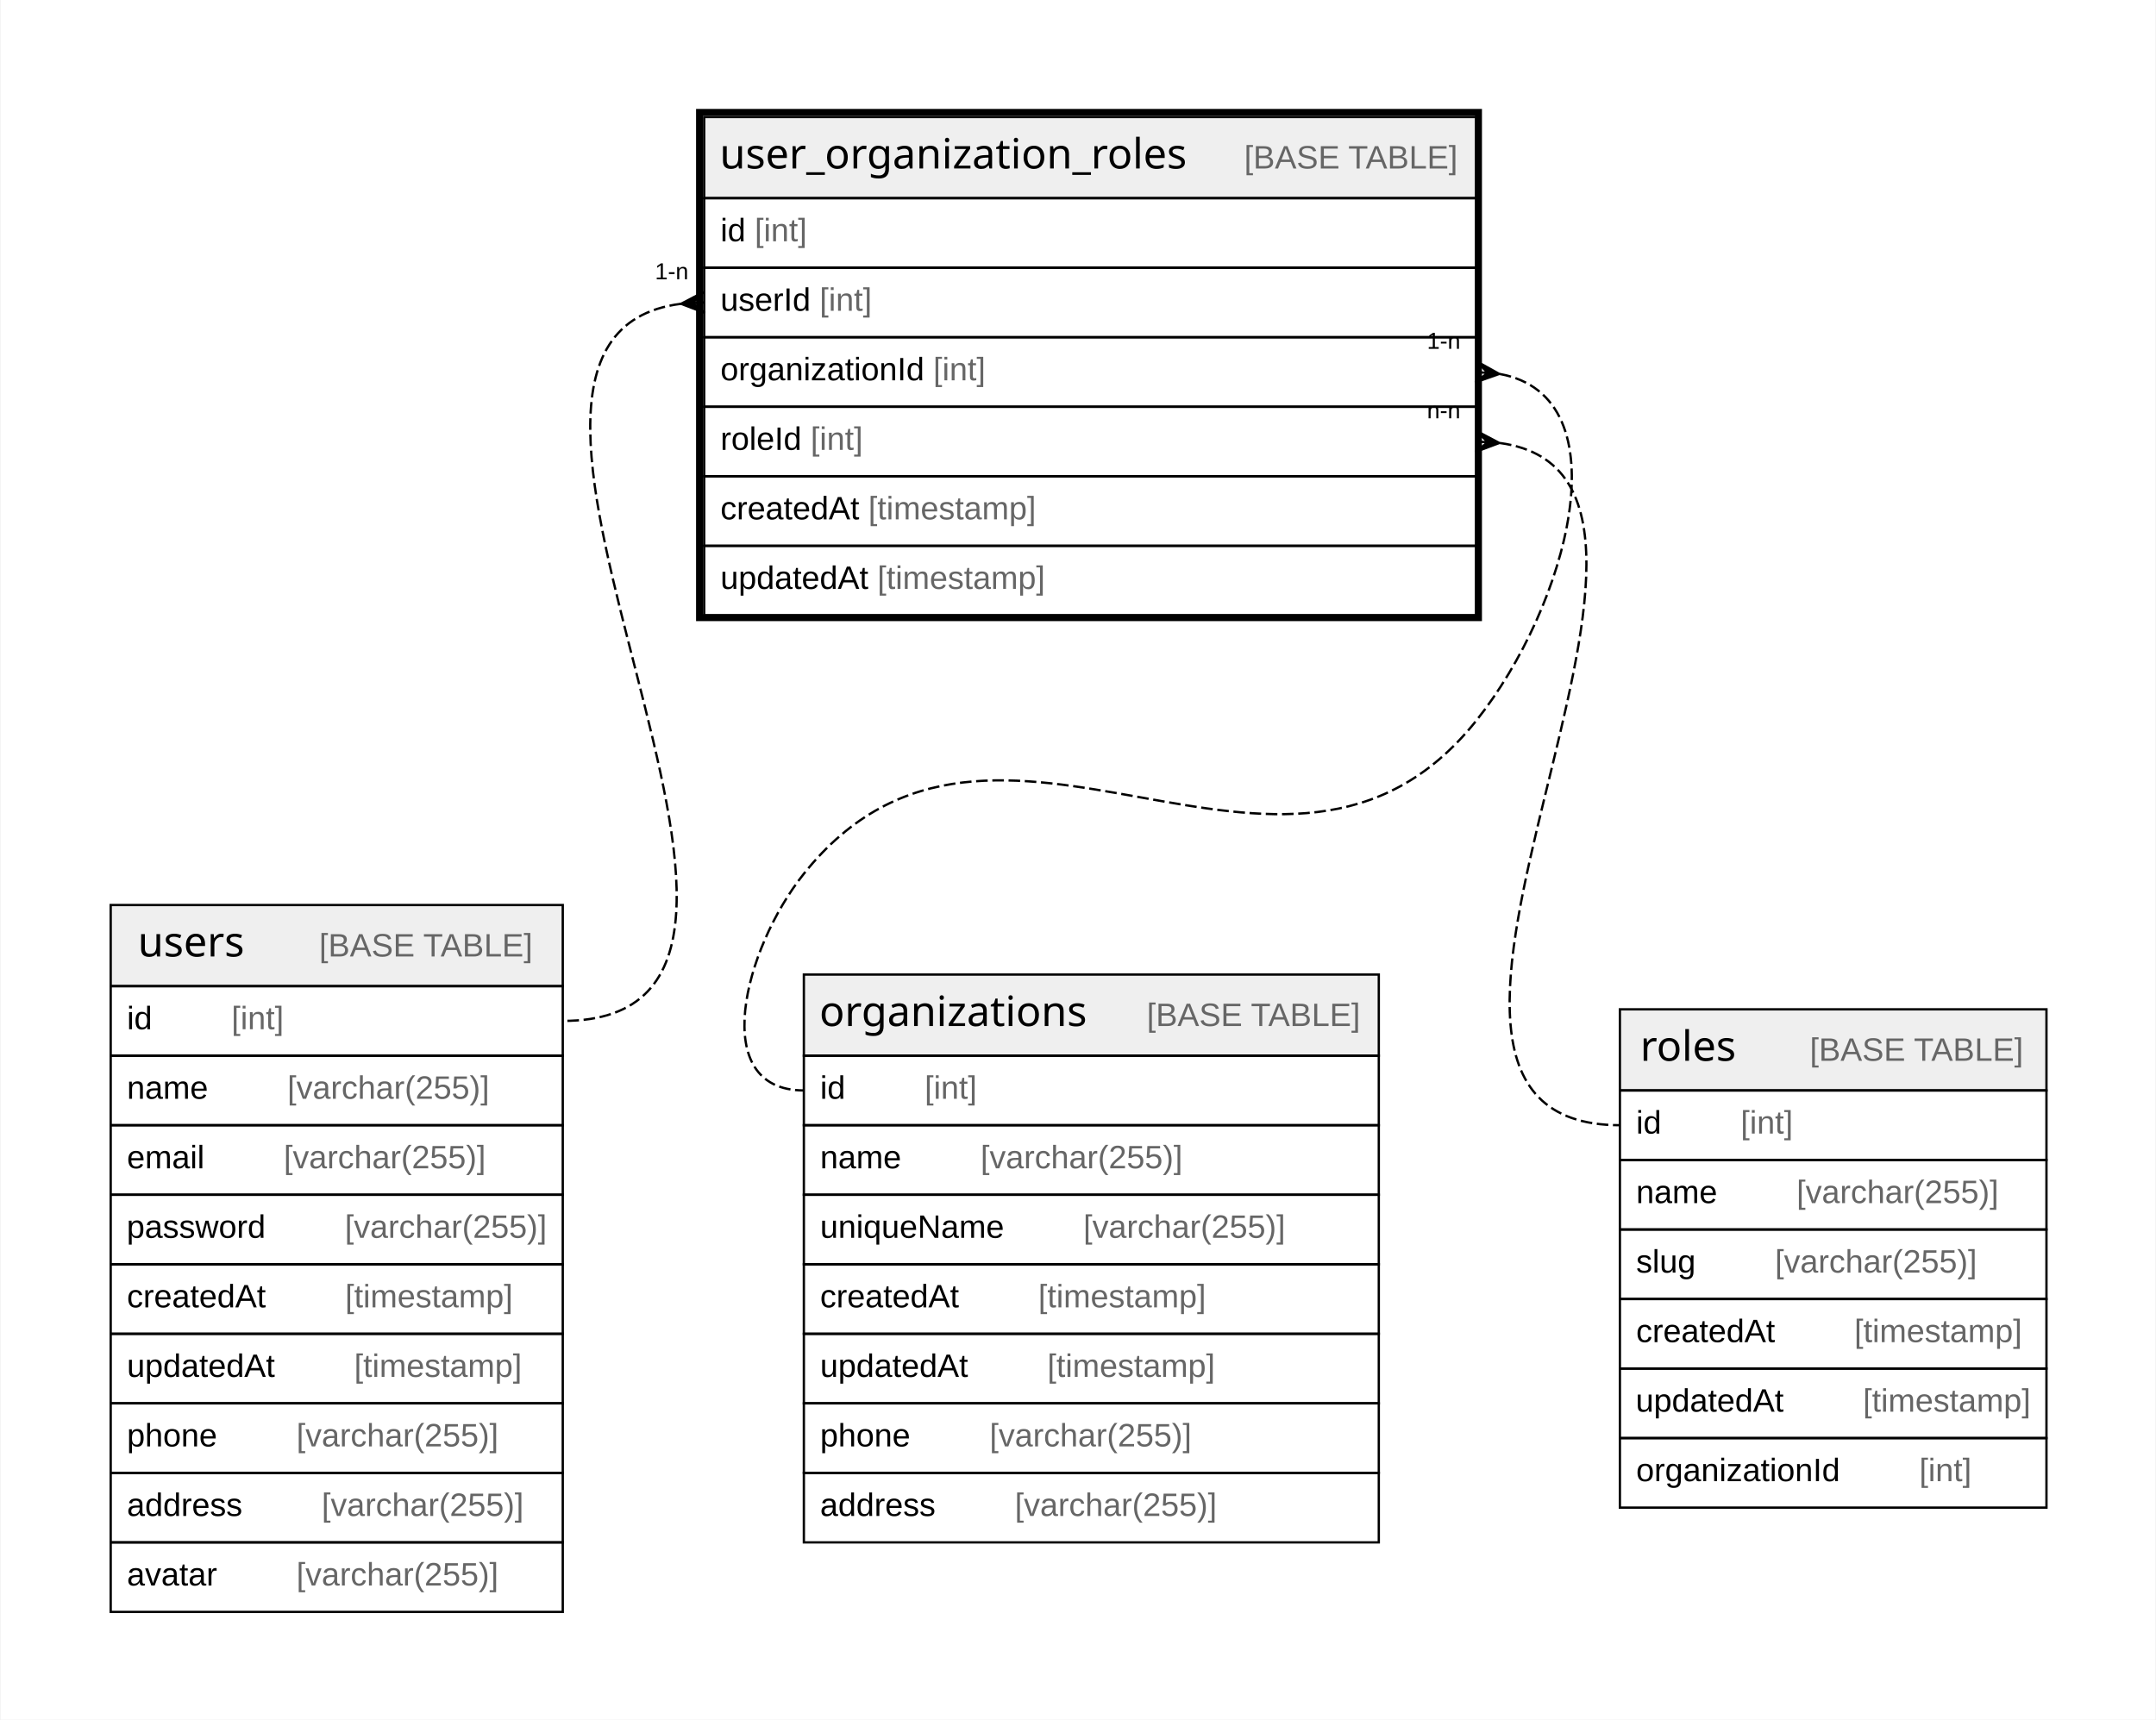
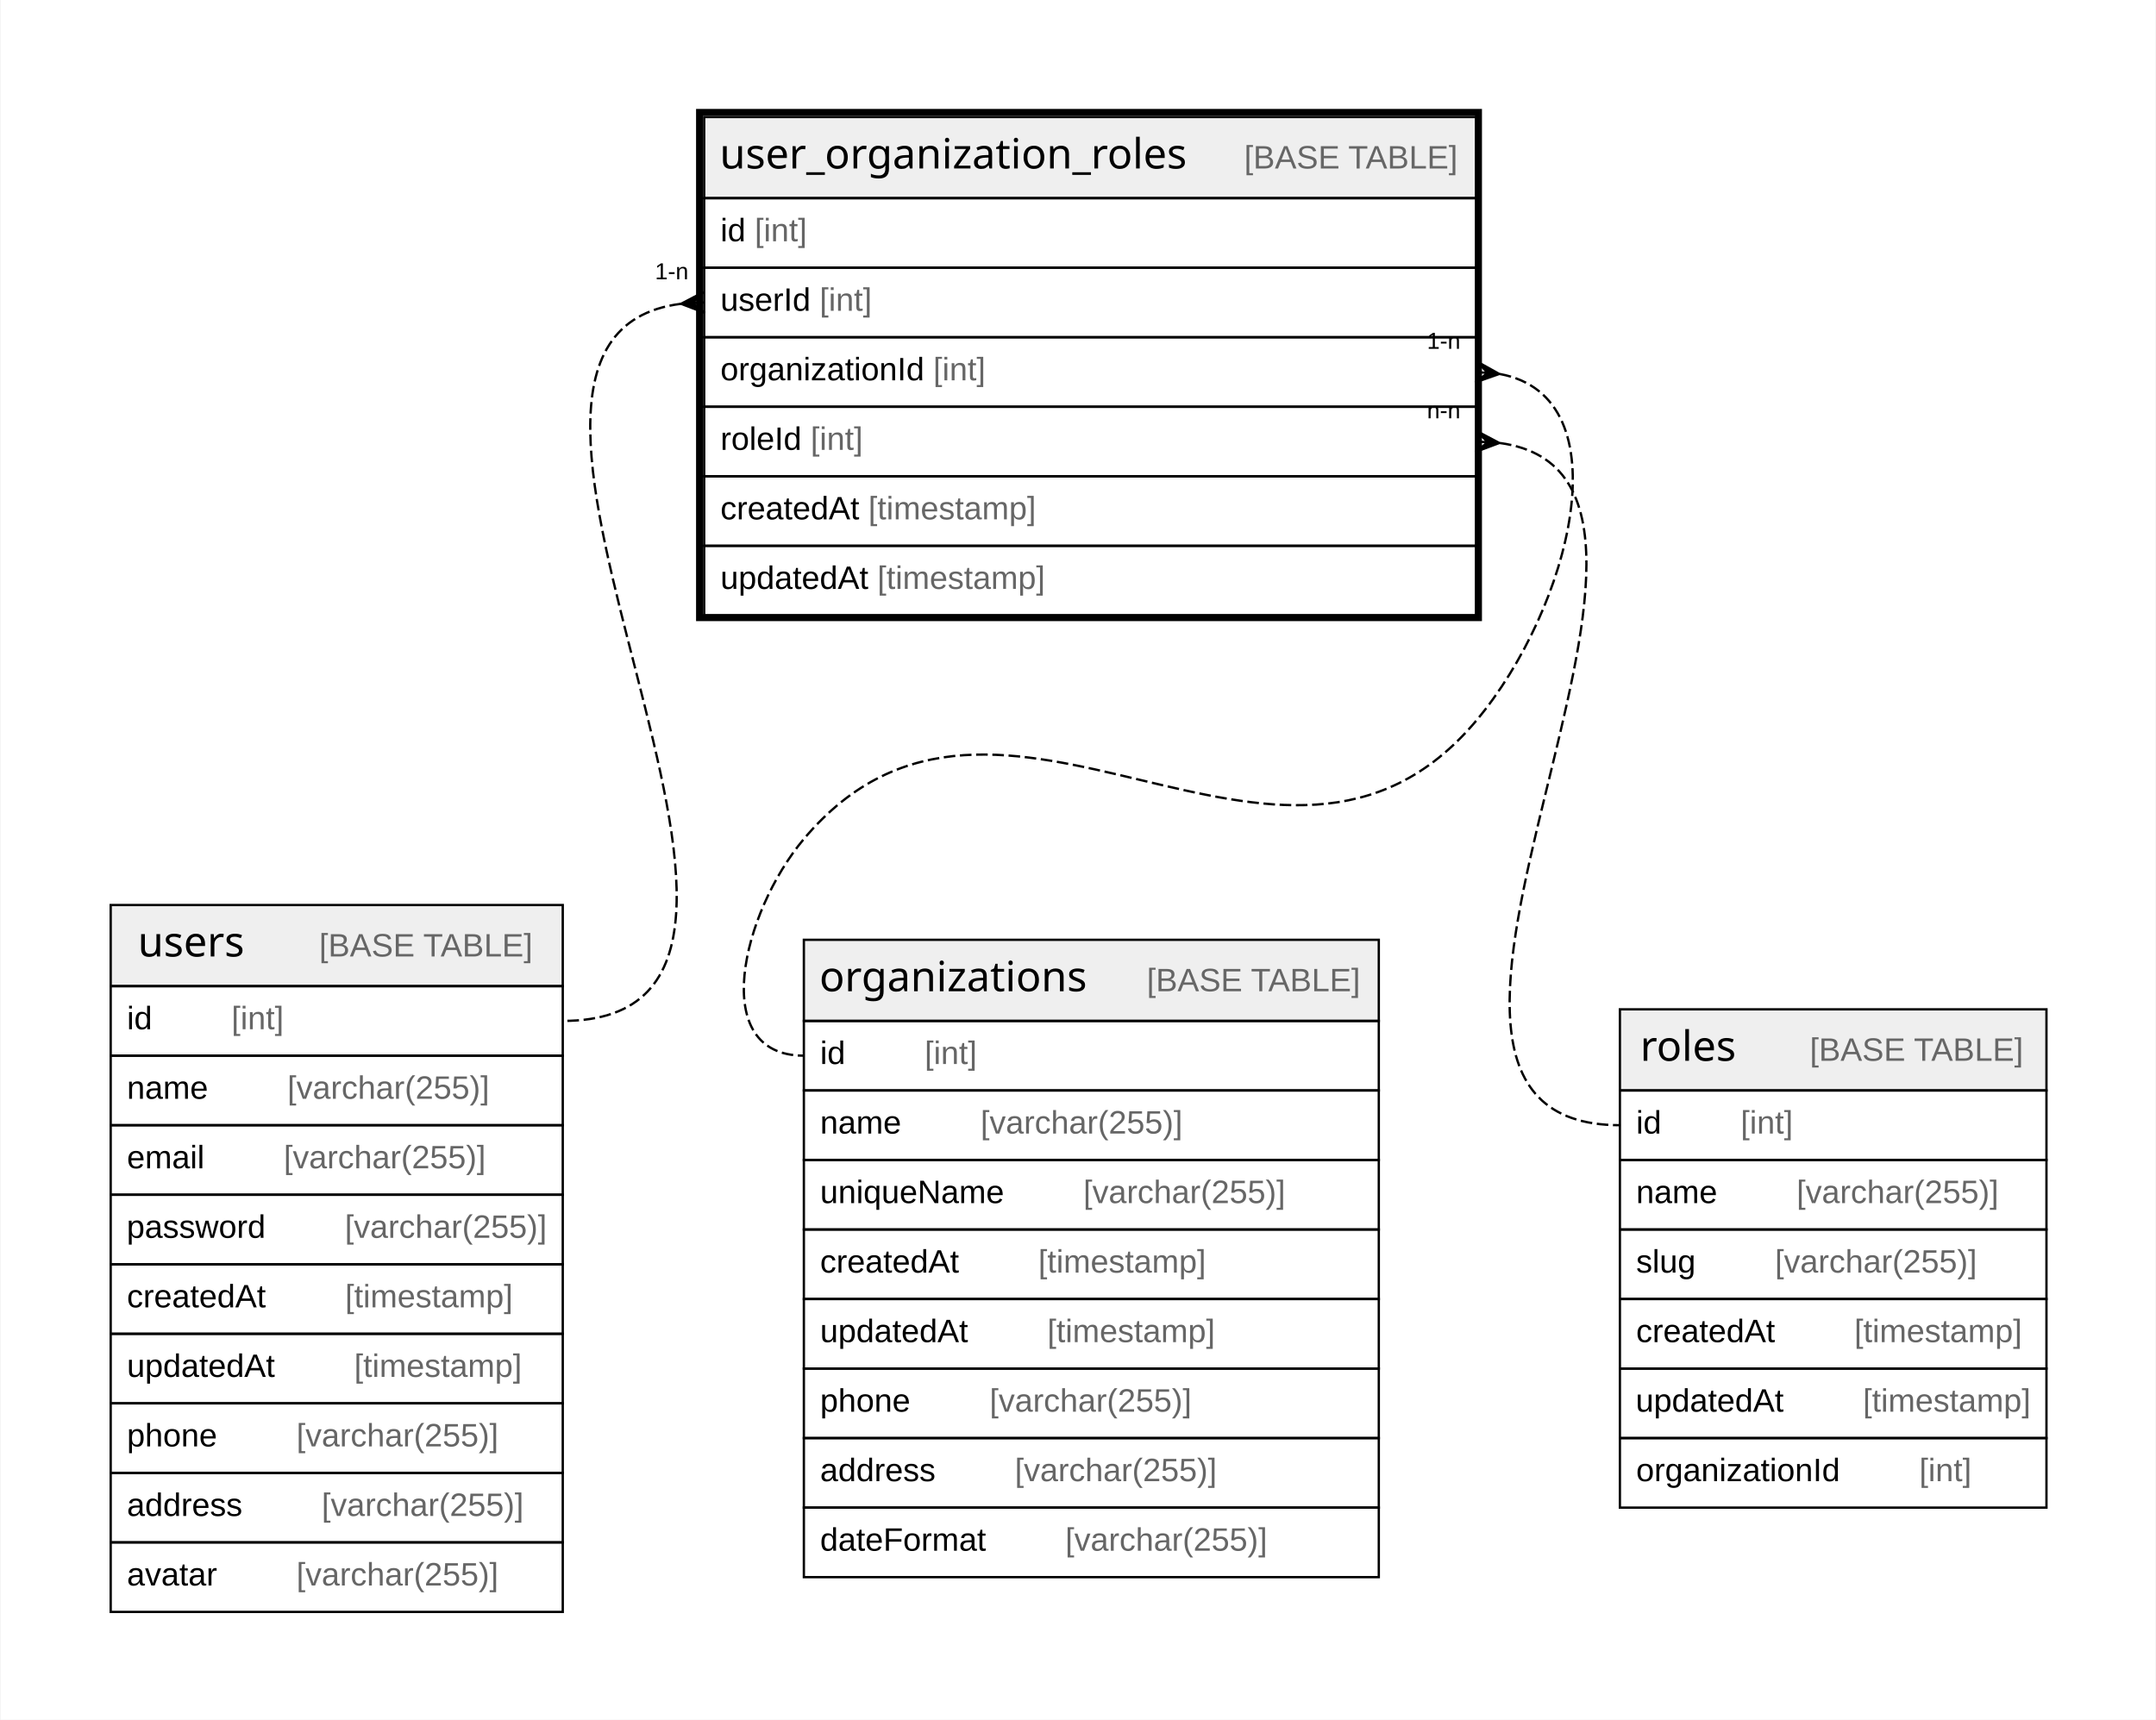
<svg xmlns="http://www.w3.org/2000/svg" width="930pt" height="742pt" viewBox="0.00 0.00 929.50 742.00">
  <g id="graph0" class="graph" transform="scale(1 1) rotate(0) translate(4 738)">
    <polygon fill="#ffffff" stroke="transparent" points="-4,4 -4,-738 925.5,-738 925.5,4 -4,4" />
    <g id="node1" class="node">
      <polygon fill="#efefef" stroke="transparent" points="299.5,-652.5 299.5,-687.5 632.5,-687.5 632.5,-652.5 299.5,-652.5" />
      <polygon fill="none" stroke="#000000" points="299.5,-652.5 299.5,-687.5 632.5,-687.5 632.5,-652.5 299.5,-652.5" />
      <text text-anchor="start" x="306.195" y="-665.3" font-family="Arial Bold" font-size="18.00" fill="#000000">user_organization_roles</text>
      <text text-anchor="start" x="498.237" y="-665.3" font-family="Arial" font-size="14.00" fill="#000000">    </text>
      <text text-anchor="start" x="532.442" y="-665.3" font-family="Arial" font-size="14.00" fill="#666666">[BASE TABLE]</text>
      <polygon fill="none" stroke="#000000" points="299.5,-622.5 299.5,-652.5 632.5,-652.5 632.5,-622.5 299.5,-622.5" />
      <text text-anchor="start" x="306.5" y="-633.9" font-family="Arial" font-size="14.00" fill="#000000">id </text>
      <text text-anchor="start" x="321.28" y="-633.9" font-family="Arial" font-size="14.00" fill="#666666">[int]</text>
      <polygon fill="none" stroke="#000000" points="299.5,-592.5 299.5,-622.5 632.5,-622.5 632.5,-592.5 299.5,-592.5" />
      <text text-anchor="start" x="306.5" y="-603.9" font-family="Arial" font-size="14.00" fill="#000000">userId </text>
      <text text-anchor="start" x="349.29" y="-603.9" font-family="Arial" font-size="14.00" fill="#666666">[int]</text>
      <polygon fill="none" stroke="#000000" points="299.5,-562.5 299.5,-592.5 632.5,-592.5 632.5,-562.5 299.5,-562.5" />
      <text text-anchor="start" x="306.5" y="-573.9" font-family="Arial" font-size="14.00" fill="#000000">organizationId </text>
      <text text-anchor="start" x="398.306" y="-573.9" font-family="Arial" font-size="14.00" fill="#666666">[int]</text>
      <polygon fill="none" stroke="#000000" points="299.5,-532.5 299.5,-562.5 632.5,-562.5 632.5,-532.5 299.5,-532.5" />
      <text text-anchor="start" x="306.5" y="-543.9" font-family="Arial" font-size="14.00" fill="#000000">roleId </text>
      <text text-anchor="start" x="345.396" y="-543.9" font-family="Arial" font-size="14.00" fill="#666666">[int]</text>
      <polygon fill="none" stroke="#000000" points="299.5,-502.5 299.5,-532.5 632.5,-532.5 632.5,-502.5 299.5,-502.5" />
      <text text-anchor="start" x="306.5" y="-513.9" font-family="Arial" font-size="14.00" fill="#000000">createdAt </text>
      <text text-anchor="start" x="370.299" y="-513.9" font-family="Arial" font-size="14.00" fill="#666666">[timestamp]</text>
      <polygon fill="none" stroke="#000000" points="299.5,-472.5 299.5,-502.5 632.5,-502.5 632.5,-472.5 299.5,-472.5" />
      <text text-anchor="start" x="306.5" y="-483.9" font-family="Arial" font-size="14.00" fill="#000000">updatedAt </text>
      <text text-anchor="start" x="374.204" y="-483.9" font-family="Arial" font-size="14.00" fill="#666666">[timestamp]</text>
      <polygon fill="none" stroke="#000000" stroke-width="3" points="297.5,-471.5 297.5,-689.5 633.5,-689.5 633.5,-471.5 297.5,-471.5" />
    </g>
    <g id="node2" class="node">
      <polygon fill="#efefef" stroke="transparent" points="43.5,-312.5 43.5,-347.5 238.5,-347.5 238.5,-312.5 43.5,-312.5" />
      <polygon fill="none" stroke="#000000" points="43.5,-312.5 43.5,-347.5 238.5,-347.5 238.5,-312.5 43.5,-312.5" />
      <text text-anchor="start" x="55.214" y="-325.3" font-family="Arial Bold" font-size="18.00" fill="#000000">users</text>
      <text text-anchor="start" x="99.218" y="-325.3" font-family="Arial" font-size="14.00" fill="#000000">    </text>
      <text text-anchor="start" x="133.423" y="-325.3" font-family="Arial" font-size="14.00" fill="#666666">[BASE TABLE]</text>
      <polygon fill="none" stroke="#000000" points="43.5,-282.5 43.5,-312.5 238.5,-312.5 238.5,-282.5 43.5,-282.5" />
      <text text-anchor="start" x="50.5" y="-293.9" font-family="Arial" font-size="14.00" fill="#000000">id    </text>
      <text text-anchor="start" x="95.594" y="-293.9" font-family="Arial" font-size="14.00" fill="#666666">[int]</text>
      <polygon fill="none" stroke="#000000" points="43.5,-252.5 43.5,-282.5 238.5,-282.5 238.5,-252.5 43.5,-252.5" />
      <text text-anchor="start" x="50.5" y="-263.9" font-family="Arial" font-size="14.00" fill="#000000">name    </text>
      <text text-anchor="start" x="119.713" y="-263.9" font-family="Arial" font-size="14.00" fill="#666666">[varchar(255)]</text>
      <polygon fill="none" stroke="#000000" points="43.5,-222.5 43.5,-252.5 238.5,-252.5 238.5,-222.5 43.5,-222.5" />
      <text text-anchor="start" x="50.5" y="-233.9" font-family="Arial" font-size="14.00" fill="#000000">email    </text>
      <text text-anchor="start" x="118.144" y="-233.9" font-family="Arial" font-size="14.00" fill="#666666">[varchar(255)]</text>
      <polygon fill="none" stroke="#000000" points="43.5,-192.5 43.5,-222.5 238.5,-222.5 238.5,-192.5 43.5,-192.5" />
      <text text-anchor="start" x="50.389" y="-203.9" font-family="Arial" font-size="14.00" fill="#000000">password    </text>
      <text text-anchor="start" x="144.492" y="-203.9" font-family="Arial" font-size="14.00" fill="#666666">[varchar(255)]</text>
      <polygon fill="none" stroke="#000000" points="43.5,-162.5 43.5,-192.5 238.5,-192.5 238.5,-162.5 43.5,-162.5" />
      <text text-anchor="start" x="50.5" y="-173.9" font-family="Arial" font-size="14.00" fill="#000000">createdAt    </text>
      <text text-anchor="start" x="144.614" y="-173.9" font-family="Arial" font-size="14.00" fill="#666666">[timestamp]</text>
      <polygon fill="none" stroke="#000000" points="43.5,-132.5 43.5,-162.5 238.5,-162.5 238.5,-132.5 43.5,-132.5" />
      <text text-anchor="start" x="50.5" y="-143.9" font-family="Arial" font-size="14.00" fill="#000000">updatedAt    </text>
      <text text-anchor="start" x="148.518" y="-143.9" font-family="Arial" font-size="14.00" fill="#666666">[timestamp]</text>
      <polygon fill="none" stroke="#000000" points="43.5,-102.5 43.5,-132.5 238.5,-132.5 238.5,-102.5 43.5,-102.5" />
      <text text-anchor="start" x="50.5" y="-113.9" font-family="Arial" font-size="14.00" fill="#000000">phone    </text>
      <text text-anchor="start" x="123.618" y="-113.9" font-family="Arial" font-size="14.00" fill="#666666">[varchar(255)]</text>
      <polygon fill="none" stroke="#000000" points="43.5,-72.5 43.5,-102.5 238.5,-102.5 238.5,-72.5 43.5,-72.5" />
      <text text-anchor="start" x="50.5" y="-83.9" font-family="Arial" font-size="14.00" fill="#000000">address    </text>
      <text text-anchor="start" x="134.496" y="-83.9" font-family="Arial" font-size="14.00" fill="#666666">[varchar(255)]</text>
      <polygon fill="none" stroke="#000000" points="43.5,-42.5 43.5,-72.5 238.5,-72.5 238.5,-42.5 43.5,-42.5" />
      <text text-anchor="start" x="50.5" y="-53.9" font-family="Arial" font-size="14.00" fill="#000000">avatar    </text>
      <text text-anchor="start" x="123.604" y="-53.9" font-family="Arial" font-size="14.00" fill="#666666">[varchar(255)]</text>
    </g>
    <g id="edge1" class="edge">
      <path fill="none" stroke="#000000" stroke-dasharray="5,2" d="M289.489,-606.911C170.012,-591.958 375.354,-297.5 238.5,-297.5" />
      <polygon fill="#000000" stroke="#000000" points="289.517,-606.912 299.236,-611.992 294.509,-607.206 299.5,-607.5 299.5,-607.5 299.5,-607.5 294.509,-607.206 299.764,-603.008 289.517,-606.912 289.517,-606.912" />
      <text text-anchor="start" x="278.276" y="-617.5" font-family="Arial" font-size="10.00" fill="#000000">1-n</text>
    </g>
    <g id="node3" class="node">
-       <polygon fill="#efefef" stroke="transparent" points="342.5,-282.5 342.5,-317.5 590.5,-317.5 590.5,-282.5 342.5,-282.5" />
-       <polygon fill="none" stroke="#000000" points="342.5,-282.5 342.5,-317.5 590.5,-317.5 590.5,-282.5 342.5,-282.5" />
-       <text text-anchor="start" x="349.203" y="-295.3" font-family="Arial Bold" font-size="18.00" fill="#000000">organizations</text>
-       <text text-anchor="start" x="456.229" y="-295.3" font-family="Arial" font-size="14.00" fill="#000000">    </text>
-       <text text-anchor="start" x="490.434" y="-295.3" font-family="Arial" font-size="14.00" fill="#666666">[BASE TABLE]</text>
-       <polygon fill="none" stroke="#000000" points="342.5,-252.5 342.5,-282.5 590.5,-282.5 590.5,-252.5 342.5,-252.5" />
-       <text text-anchor="start" x="349.5" y="-263.9" font-family="Arial" font-size="14.00" fill="#000000">id    </text>
-       <text text-anchor="start" x="394.594" y="-263.9" font-family="Arial" font-size="14.00" fill="#666666">[int]</text>
-       <polygon fill="none" stroke="#000000" points="342.5,-222.5 342.5,-252.5 590.5,-252.5 590.5,-222.5 342.5,-222.5" />
-       <text text-anchor="start" x="349.5" y="-233.9" font-family="Arial" font-size="14.00" fill="#000000">name    </text>
-       <text text-anchor="start" x="418.713" y="-233.9" font-family="Arial" font-size="14.00" fill="#666666">[varchar(255)]</text>
-       <polygon fill="none" stroke="#000000" points="342.5,-192.5 342.5,-222.5 590.5,-222.5 590.5,-192.5 342.5,-192.5" />
-       <text text-anchor="start" x="349.5" y="-203.9" font-family="Arial" font-size="14.00" fill="#000000">uniqueName    </text>
-       <text text-anchor="start" x="463.057" y="-203.9" font-family="Arial" font-size="14.00" fill="#666666">[varchar(255)]</text>
-       <polygon fill="none" stroke="#000000" points="342.5,-162.5 342.5,-192.5 590.5,-192.5 590.5,-162.5 342.5,-162.5" />
-       <text text-anchor="start" x="349.5" y="-173.9" font-family="Arial" font-size="14.00" fill="#000000">createdAt    </text>
-       <text text-anchor="start" x="443.614" y="-173.9" font-family="Arial" font-size="14.00" fill="#666666">[timestamp]</text>
-       <polygon fill="none" stroke="#000000" points="342.5,-132.5 342.5,-162.5 590.5,-162.5 590.5,-132.5 342.5,-132.5" />
-       <text text-anchor="start" x="349.5" y="-143.9" font-family="Arial" font-size="14.00" fill="#000000">updatedAt    </text>
-       <text text-anchor="start" x="447.518" y="-143.9" font-family="Arial" font-size="14.00" fill="#666666">[timestamp]</text>
-       <polygon fill="none" stroke="#000000" points="342.5,-102.5 342.5,-132.5 590.5,-132.5 590.5,-102.5 342.5,-102.5" />
-       <text text-anchor="start" x="349.5" y="-113.9" font-family="Arial" font-size="14.00" fill="#000000">phone    </text>
-       <text text-anchor="start" x="422.618" y="-113.9" font-family="Arial" font-size="14.00" fill="#666666">[varchar(255)]</text>
-       <polygon fill="none" stroke="#000000" points="342.5,-72.5 342.5,-102.5 590.5,-102.5 590.5,-72.5 342.5,-72.5" />
-       <text text-anchor="start" x="349.5" y="-83.9" font-family="Arial" font-size="14.00" fill="#000000">address    </text>
-       <text text-anchor="start" x="433.496" y="-83.9" font-family="Arial" font-size="14.00" fill="#666666">[varchar(255)]</text>
+       <polygon fill="#efefef" stroke="transparent" points="342.5,-297.5 342.5,-332.5 590.5,-332.5 590.5,-297.5 342.5,-297.5" />
+       <polygon fill="none" stroke="#000000" points="342.5,-297.5 342.5,-332.5 590.5,-332.5 590.5,-297.5 342.5,-297.5" />
+       <text text-anchor="start" x="349.203" y="-310.3" font-family="Arial Bold" font-size="18.00" fill="#000000">organizations</text>
+       <text text-anchor="start" x="456.229" y="-310.3" font-family="Arial" font-size="14.00" fill="#000000">    </text>
+       <text text-anchor="start" x="490.434" y="-310.3" font-family="Arial" font-size="14.00" fill="#666666">[BASE TABLE]</text>
+       <polygon fill="none" stroke="#000000" points="342.5,-267.5 342.5,-297.5 590.5,-297.5 590.5,-267.5 342.5,-267.5" />
+       <text text-anchor="start" x="349.5" y="-278.9" font-family="Arial" font-size="14.00" fill="#000000">id    </text>
+       <text text-anchor="start" x="394.594" y="-278.9" font-family="Arial" font-size="14.00" fill="#666666">[int]</text>
+       <polygon fill="none" stroke="#000000" points="342.5,-237.5 342.5,-267.5 590.5,-267.5 590.5,-237.5 342.5,-237.5" />
+       <text text-anchor="start" x="349.5" y="-248.9" font-family="Arial" font-size="14.00" fill="#000000">name    </text>
+       <text text-anchor="start" x="418.713" y="-248.9" font-family="Arial" font-size="14.00" fill="#666666">[varchar(255)]</text>
+       <polygon fill="none" stroke="#000000" points="342.5,-207.5 342.5,-237.5 590.5,-237.5 590.5,-207.5 342.5,-207.5" />
+       <text text-anchor="start" x="349.5" y="-218.9" font-family="Arial" font-size="14.00" fill="#000000">uniqueName    </text>
+       <text text-anchor="start" x="463.057" y="-218.9" font-family="Arial" font-size="14.00" fill="#666666">[varchar(255)]</text>
+       <polygon fill="none" stroke="#000000" points="342.5,-177.5 342.5,-207.5 590.5,-207.5 590.5,-177.5 342.5,-177.5" />
+       <text text-anchor="start" x="349.5" y="-188.9" font-family="Arial" font-size="14.00" fill="#000000">createdAt    </text>
+       <text text-anchor="start" x="443.614" y="-188.9" font-family="Arial" font-size="14.00" fill="#666666">[timestamp]</text>
+       <polygon fill="none" stroke="#000000" points="342.5,-147.5 342.5,-177.5 590.5,-177.5 590.5,-147.5 342.5,-147.5" />
+       <text text-anchor="start" x="349.5" y="-158.9" font-family="Arial" font-size="14.00" fill="#000000">updatedAt    </text>
+       <text text-anchor="start" x="447.518" y="-158.9" font-family="Arial" font-size="14.00" fill="#666666">[timestamp]</text>
+       <polygon fill="none" stroke="#000000" points="342.5,-117.5 342.5,-147.5 590.5,-147.5 590.5,-117.5 342.5,-117.5" />
+       <text text-anchor="start" x="349.5" y="-128.9" font-family="Arial" font-size="14.00" fill="#000000">phone    </text>
+       <text text-anchor="start" x="422.618" y="-128.9" font-family="Arial" font-size="14.00" fill="#666666">[varchar(255)]</text>
+       <polygon fill="none" stroke="#000000" points="342.5,-87.5 342.5,-117.5 590.5,-117.5 590.5,-87.5 342.5,-87.5" />
+       <text text-anchor="start" x="349.5" y="-98.9" font-family="Arial" font-size="14.00" fill="#000000">address    </text>
+       <text text-anchor="start" x="433.496" y="-98.9" font-family="Arial" font-size="14.00" fill="#666666">[varchar(255)]</text>
+       <polygon fill="none" stroke="#000000" points="342.5,-57.5 342.5,-87.5 590.5,-87.5 590.5,-57.5 342.5,-57.5" />
+       <text text-anchor="start" x="349.5" y="-68.9" font-family="Arial" font-size="14.00" fill="#000000">dateFormat    </text>
+       <text text-anchor="start" x="455.273" y="-68.9" font-family="Arial" font-size="14.00" fill="#666666">[varchar(255)]</text>
    </g>
    <g id="edge2" class="edge">
-       <path fill="none" stroke="#000000" stroke-dasharray="5,2" d="M642.66,-576.642C696.587,-566.895 671.939,-476.424 632.5,-427 550.052,-323.68 424.948,-464.32 342.5,-361 316.58,-328.519 300.944,-267.5 342.5,-267.5" />
-       <polygon fill="#000000" stroke="#000000" points="642.465,-576.659 632.121,-573.016 637.482,-577.079 632.5,-577.5 632.5,-577.5 632.5,-577.5 637.482,-577.079 632.879,-581.984 642.465,-576.659 642.465,-576.659" />
+       <path fill="none" stroke="#000000" stroke-dasharray="5,2" d="M642.671,-576.633C696.72,-566.786 673.155,-475.428 632.5,-427 548.358,-326.769 426.642,-476.231 342.5,-376 315.781,-344.173 300.944,-282.5 342.5,-282.5" />
+       <polygon fill="#000000" stroke="#000000" points="642.464,-576.651 632.118,-573.016 637.482,-577.076 632.5,-577.5 632.5,-577.5 632.5,-577.5 637.482,-577.076 632.882,-581.984 642.464,-576.651 642.464,-576.651" />
      <text text-anchor="start" x="611.277" y="-587.5" font-family="Arial" font-size="10.00" fill="#000000">1-n</text>
    </g>
    <g id="node4" class="node">
      <polygon fill="#efefef" stroke="transparent" points="694.5,-267.5 694.5,-302.5 878.5,-302.5 878.5,-267.5 694.5,-267.5" />
      <polygon fill="none" stroke="#000000" points="694.5,-267.5 694.5,-302.5 878.5,-302.5 878.5,-267.5 694.5,-267.5" />
      <text text-anchor="start" x="703.217" y="-280.3" font-family="Arial Bold" font-size="18.00" fill="#000000">roles</text>
      <text text-anchor="start" x="742.215" y="-280.3" font-family="Arial" font-size="14.00" fill="#000000">    </text>
      <text text-anchor="start" x="776.42" y="-280.3" font-family="Arial" font-size="14.00" fill="#666666">[BASE TABLE]</text>
      <polygon fill="none" stroke="#000000" points="694.5,-237.5 694.5,-267.5 878.5,-267.5 878.5,-237.5 694.5,-237.5" />
      <text text-anchor="start" x="701.5" y="-248.9" font-family="Arial" font-size="14.00" fill="#000000">id    </text>
      <text text-anchor="start" x="746.594" y="-248.9" font-family="Arial" font-size="14.00" fill="#666666">[int]</text>
      <polygon fill="none" stroke="#000000" points="694.5,-207.5 694.5,-237.5 878.5,-237.5 878.5,-207.5 694.5,-207.5" />
      <text text-anchor="start" x="701.5" y="-218.9" font-family="Arial" font-size="14.00" fill="#000000">name    </text>
      <text text-anchor="start" x="770.713" y="-218.9" font-family="Arial" font-size="14.00" fill="#666666">[varchar(255)]</text>
      <polygon fill="none" stroke="#000000" points="694.5,-177.5 694.5,-207.5 878.5,-207.5 878.5,-177.5 694.5,-177.5" />
      <text text-anchor="start" x="701.5" y="-188.9" font-family="Arial" font-size="14.00" fill="#000000">slug    </text>
      <text text-anchor="start" x="761.377" y="-188.9" font-family="Arial" font-size="14.00" fill="#666666">[varchar(255)]</text>
      <polygon fill="none" stroke="#000000" points="694.5,-147.5 694.5,-177.5 878.5,-177.5 878.5,-147.5 694.5,-147.5" />
      <text text-anchor="start" x="701.5" y="-158.9" font-family="Arial" font-size="14.00" fill="#000000">createdAt    </text>
      <text text-anchor="start" x="795.614" y="-158.9" font-family="Arial" font-size="14.00" fill="#666666">[timestamp]</text>
      <polygon fill="none" stroke="#000000" points="694.5,-117.5 694.5,-147.5 878.5,-147.5 878.5,-117.5 694.5,-117.5" />
      <text text-anchor="start" x="701.322" y="-128.9" font-family="Arial" font-size="14.00" fill="#000000">updatedAt    </text>
      <text text-anchor="start" x="799.34" y="-128.9" font-family="Arial" font-size="14.00" fill="#666666">[timestamp]</text>
      <polygon fill="none" stroke="#000000" points="694.5,-87.5 694.5,-117.5 878.5,-117.5 878.5,-87.5 694.5,-87.5" />
      <text text-anchor="start" x="701.5" y="-98.9" font-family="Arial" font-size="14.00" fill="#000000">organizationId    </text>
      <text text-anchor="start" x="823.621" y="-98.9" font-family="Arial" font-size="14.00" fill="#666666">[int]</text>
    </g>
    <g id="edge3" class="edge">
      <path fill="none" stroke="#000000" stroke-dasharray="5,2" d="M642.742,-546.85C755.467,-531.588 564.188,-252.5 694.5,-252.5" />
      <polygon fill="#000000" stroke="#000000" points="642.48,-546.867 632.215,-543.009 637.49,-547.183 632.5,-547.5 632.5,-547.5 632.5,-547.5 637.49,-547.183 632.785,-551.991 642.48,-546.867 642.48,-546.867" />
      <text text-anchor="start" x="611.277" y="-557.5" font-family="Arial" font-size="10.00" fill="#000000">n-n</text>
    </g>
  </g>
</svg>
